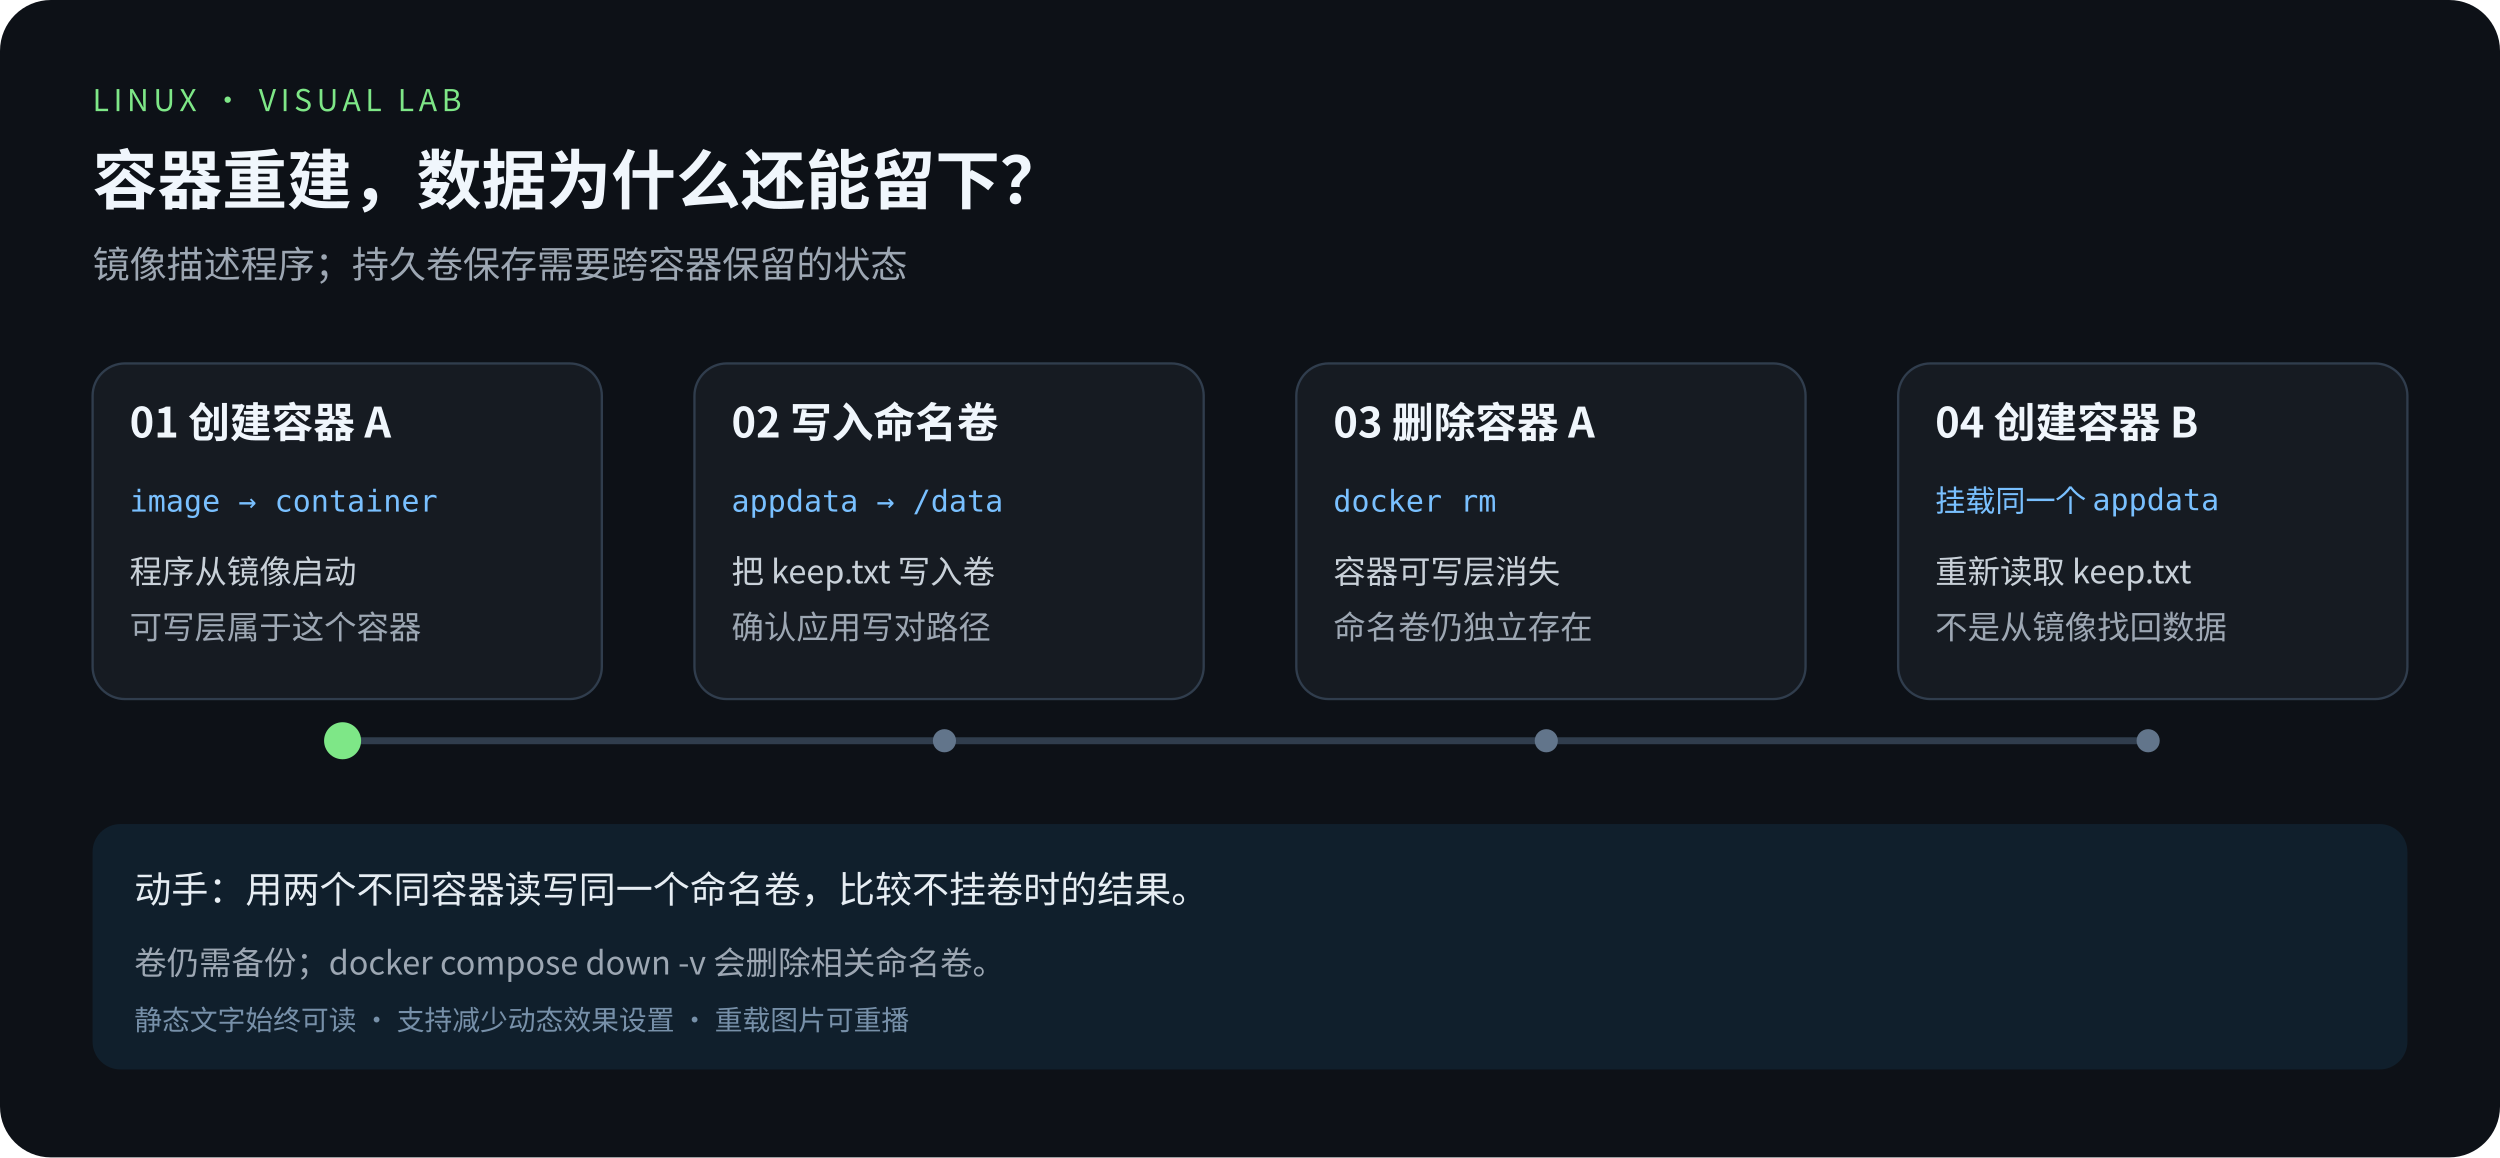
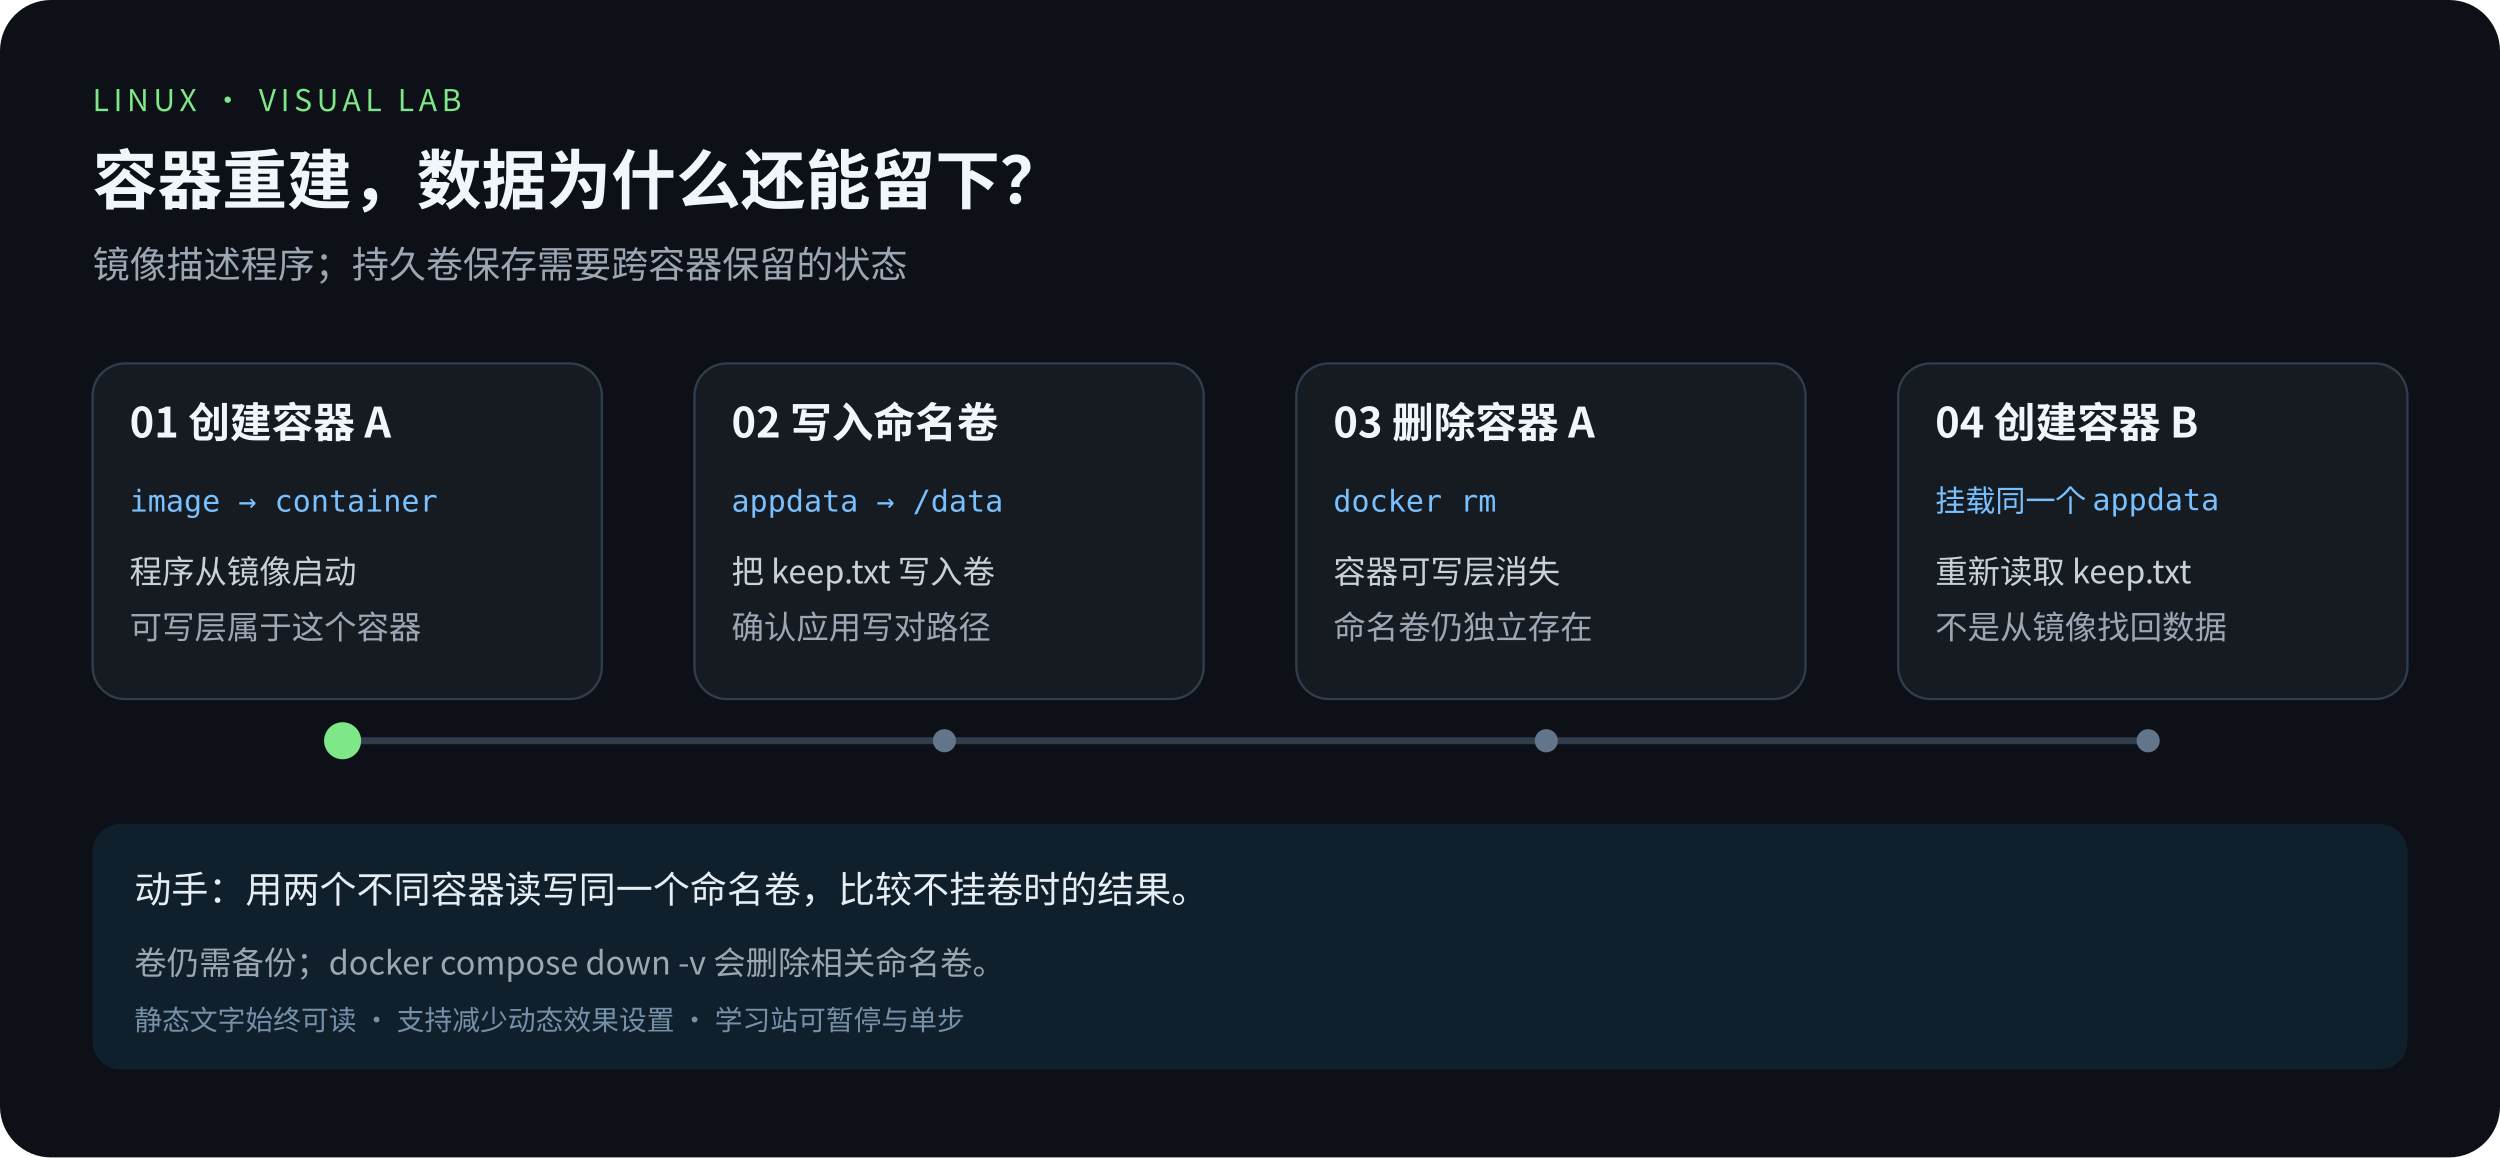
<svg xmlns="http://www.w3.org/2000/svg" width="1080" height="500" viewBox="0 0 1080 500" role="img" aria-labelledby="title desc">
  <style>
text{font-family:"Noto Sans CJK SC","Microsoft YaHei",sans-serif}
.code{font-family:Consolas,monospace}
.focus{opacity:0}
- @keyframes step0{0%,24.9%{opacity:1}25%,100%{opacity:0}}.phase-0{animation:step0 12s linear 3}@keyframes step1{0%,24.9%{opacity:0}25%,49.9%{opacity:1}50%,100%{opacity:0}}.phase-1{animation:step1 12s linear 3}@keyframes step2{0%,49.9%{opacity:0}50%,74.9%{opacity:1}75%,100%{opacity:0}}.phase-2{animation:step2 12s linear 3}@keyframes step3{0%,74.9%{opacity:0}75%,99.9%{opacity:1}100%,100%{opacity:0}}.phase-3{animation:step3 12s linear 3}
- @keyframes travel{0%,15%{transform:translateX(0)}25%,40%{transform:translateX(260px)}50%,65%{transform:translateX(520px)}75%,95%{transform:translateX(780px)}100%{transform:translateX(0)}}
+ .output{opacity:0}.output.phase-0{opacity:1}
+ @keyframes step0{0%,24.9%{opacity:1}25%,100%{opacity:0}}.phase-0{animation:step0 12s linear 3}@keyframes step1{0%,24.9%{opacity:0}25%,49.9%{opacity:1}50%,100%{opacity:0}}.phase-1{animation:step1 12s linear 3}@keyframes step2{0%,49.9%{opacity:0}50%,74.9%{opacity:1}75%,100%{opacity:0}}.phase-2{animation:step2 12s linear 3}@keyframes step3{0%,74.9%{opacity:0}75%,100%{opacity:1}}.phase-3{animation:step3 12s linear 3}
+ @keyframes travel{0%,15%{transform:translateX(0)}25%,40%{transform:translateX(260px)}50%,65%{transform:translateX(520px)}75%,100%{transform:translateX(780px)}}
.token{animation:travel 12s ease-in-out 3}
- @media (prefers-reduced-motion:reduce){.focus,.token{animation:none}.token{display:none}}
+ @media (prefers-reduced-motion:reduce){.focus,.token,.output{animation:none}.token{display:none}}
</style>
  <rect width="1080" height="500" rx="22" fill="#0d1117" />
  <text x="40" y="48" fill="#7ee787" font-size="13" letter-spacing="2">LINUX · VISUAL LAB</text>
  <text x="40" y="88" fill="#f0f6fc" font-size="28" font-weight="bold">容器重建，数据为什么还能留下？</text>
  <text x="40" y="120" fill="#9da7b3" font-size="16">镜像描述程序；持久卷保存需要跨容器保留的状态</text>
  <path d="M148 320 H928" fill="none" stroke="#303d4d" stroke-width="3" />
  <g>
    <rect x="40" y="157" width="220" height="145" rx="14" fill="#161b22" stroke="#303d4d" />
    <rect class="focus phase-0" x="40" y="157" width="220" height="145" rx="14" fill="none" stroke="#58a6ff" stroke-width="3" />
    <text x="56" y="189" fill="#f0f6fc" font-size="18" font-weight="bold">01 创建容器 A</text>
    <text class="code" x="56" y="221" fill="#79c0ff" font-size="13">image → container</text>
    <text x="56" y="252" fill="#c9d1d9" font-size="14">程序从镜像启动</text>
    <text x="56" y="276" fill="#9da7b3" font-size="14">可写层属于这个容器</text>
    <circle cx="148" cy="320" r="5" fill="#62758b" />
  </g>
  <g>
    <rect x="300" y="157" width="220" height="145" rx="14" fill="#161b22" stroke="#303d4d" />
    <rect class="focus phase-1" x="300" y="157" width="220" height="145" rx="14" fill="none" stroke="#58a6ff" stroke-width="3" />
    <text x="316" y="189" fill="#f0f6fc" font-size="18" font-weight="bold">02 写入命名卷</text>
    <text class="code" x="316" y="221" fill="#79c0ff" font-size="13">appdata → /data</text>
    <text x="316" y="252" fill="#c9d1d9" font-size="14">把 keep.txt 写入卷</text>
    <text x="316" y="276" fill="#9da7b3" font-size="14">确认应用写对路径</text>
    <circle cx="408" cy="320" r="5" fill="#62758b" />
  </g>
  <g>
    <rect x="560" y="157" width="220" height="145" rx="14" fill="#161b22" stroke="#303d4d" />
    <rect class="focus phase-2" x="560" y="157" width="220" height="145" rx="14" fill="none" stroke="#58a6ff" stroke-width="3" />
    <text x="576" y="189" fill="#f0f6fc" font-size="18" font-weight="bold">03 删除容器 A</text>
    <text class="code" x="576" y="221" fill="#79c0ff" font-size="13">docker rm</text>
    <text x="576" y="252" fill="#c9d1d9" font-size="14">容器可写层消失</text>
    <text x="576" y="276" fill="#9da7b3" font-size="14">命名卷仍独立存在</text>
    <circle cx="668" cy="320" r="5" fill="#62758b" />
  </g>
  <g>
    <rect x="820" y="157" width="220" height="145" rx="14" fill="#161b22" stroke="#303d4d" />
    <rect class="focus phase-3" x="820" y="157" width="220" height="145" rx="14" fill="none" stroke="#58a6ff" stroke-width="3" />
    <text x="836" y="189" fill="#f0f6fc" font-size="18" font-weight="bold">04 创建容器 B</text>
    <text class="code" x="836" y="221" fill="#79c0ff" font-size="13">挂载同一个 appdata</text>
    <text x="836" y="252" fill="#c9d1d9" font-size="14">重新读取 keep.txt</text>
    <text x="836" y="276" fill="#9da7b3" font-size="14">不是从镜像找回数据</text>
    <circle cx="928" cy="320" r="5" fill="#62758b" />
  </g>
  <circle class="token" cx="148" cy="320" r="8" fill="#7ee787" />
  <rect x="40" y="356" width="1000" height="106" rx="12" fill="#101f2c" />
  <text x="58" y="390" fill="#e6edf3" font-size="16">动手：用两个不同容器读写同一个命名卷，比较不挂卷时的结果。</text>
  <text x="58" y="421" fill="#9da7b3" font-size="14">卷仍需备份；docker compose down -v 会删除相关命名卷。</text>
-   <text x="58" y="445" fill="#7790a9" font-size="12">静态文字始终可读 · 支持减少动态效果设置 · 重载图片可重播</text>
+   <text x="58" y="445" fill="#7790a9" font-size="12">静态文字始终可读 · 支持减少动态效果设置 · 学习站可暂停与单步</text>
</svg>
